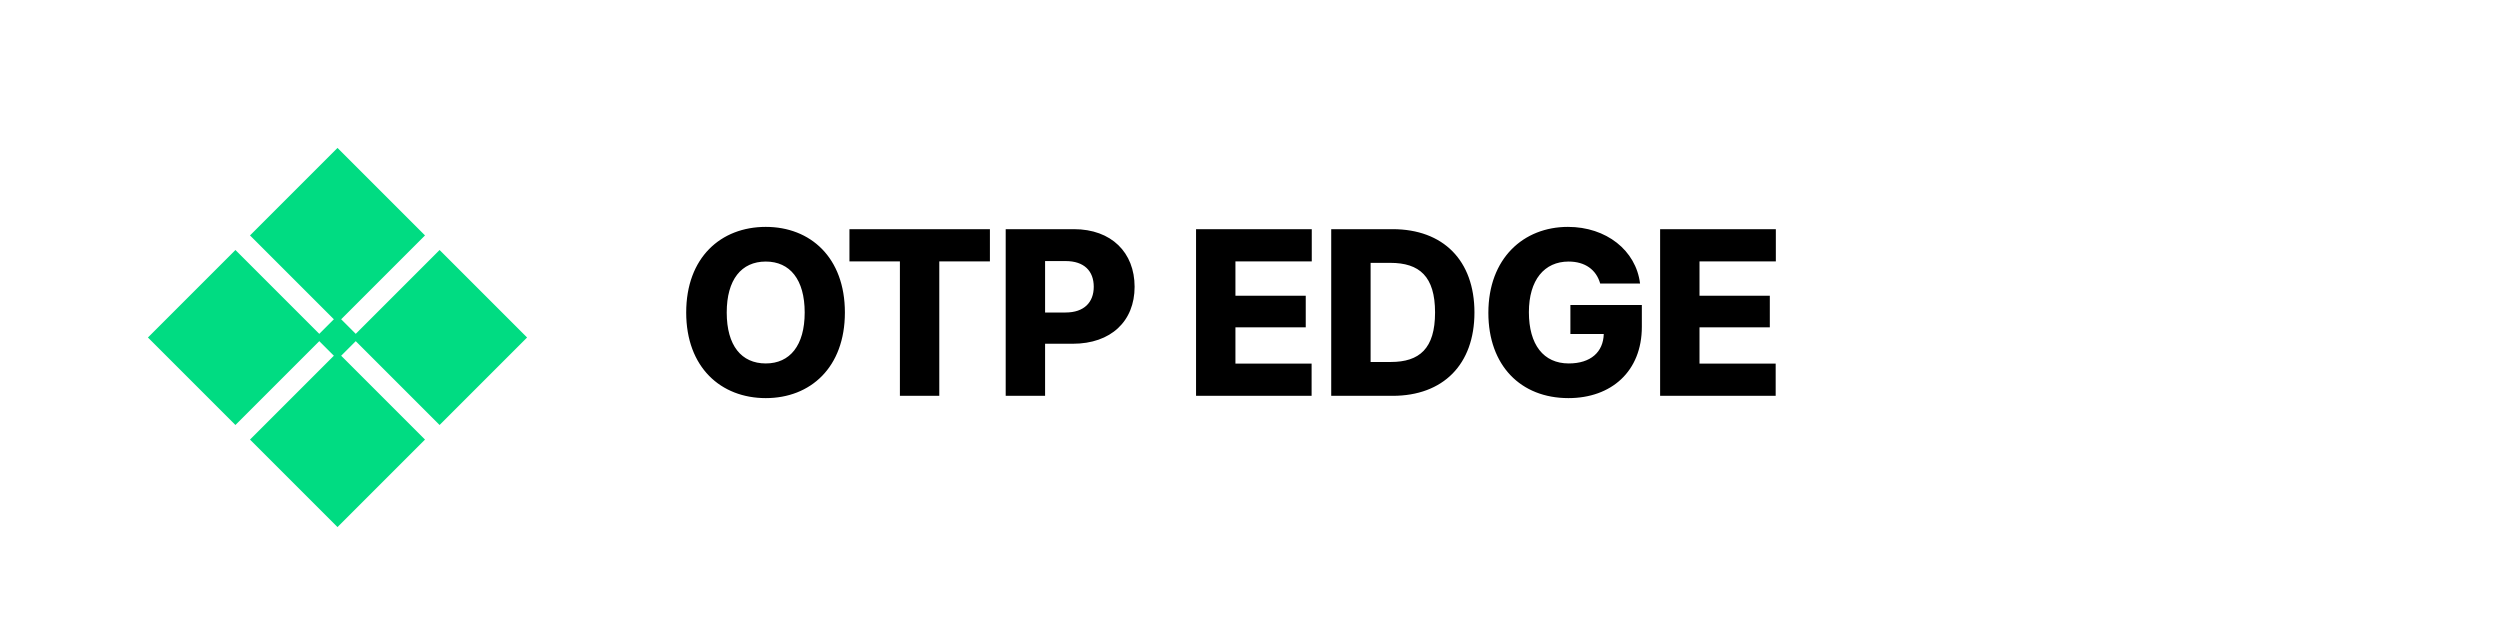
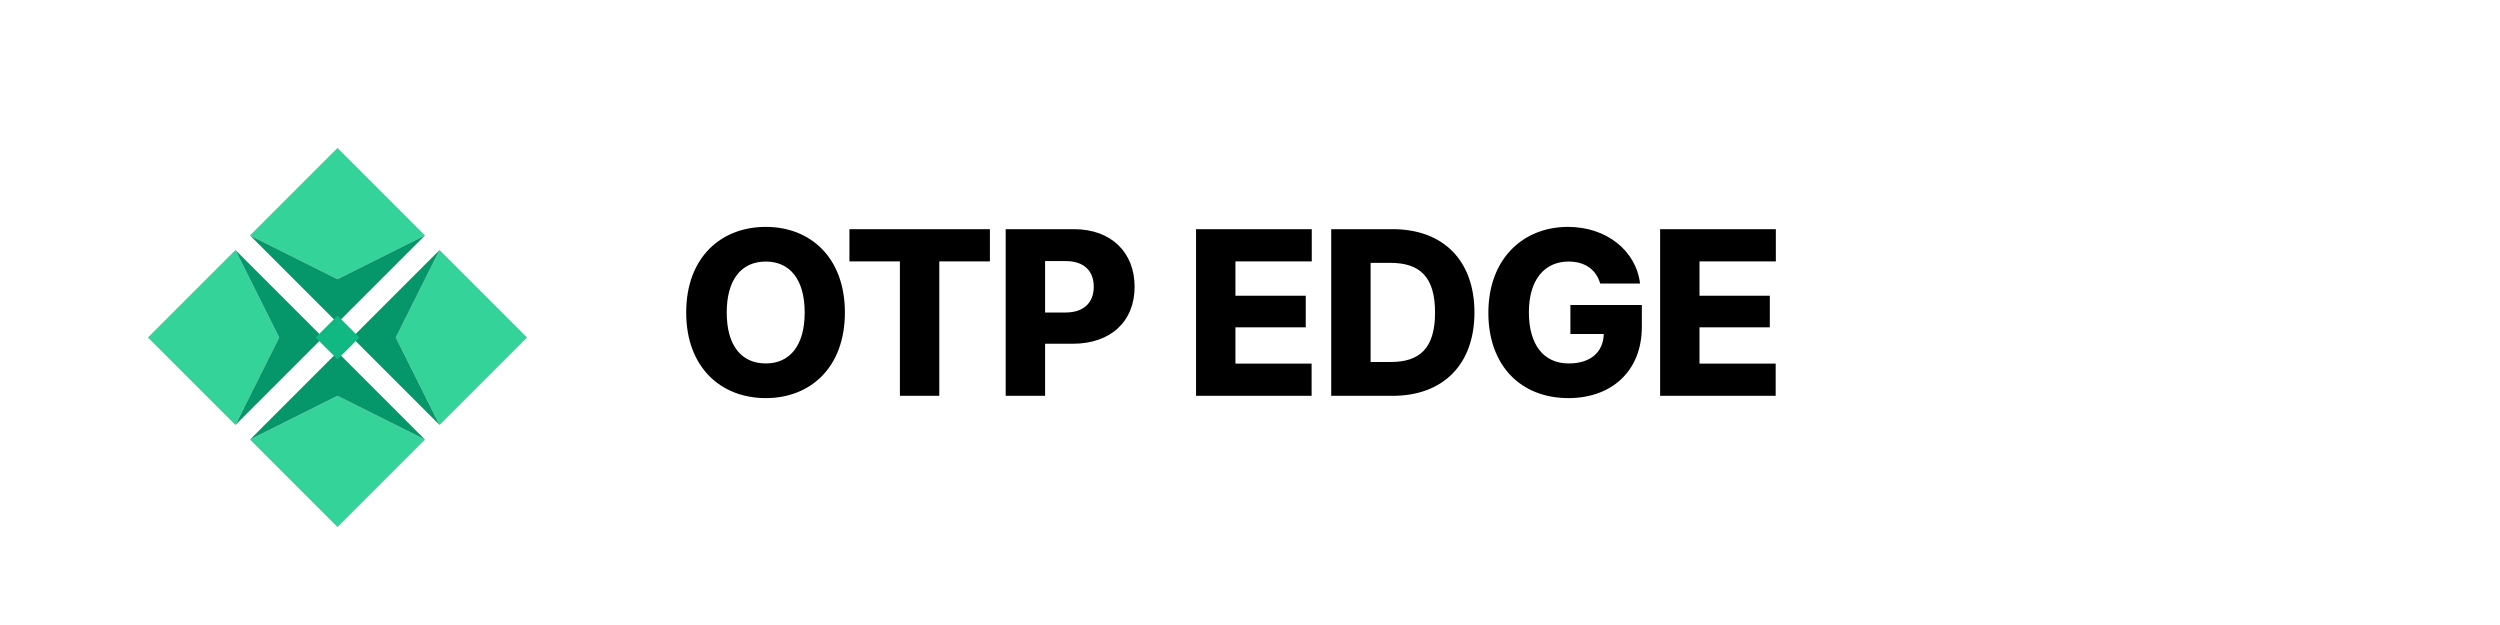
<svg xmlns="http://www.w3.org/2000/svg" width="240" height="60" viewBox="0 0 240 60" fill="none">
  <g transform="translate(10, 10) scale(0.35)">
-     <path d="M64 12L88 36L64 60L40 36L64 12Z" fill="#00DC82" />
-     <path d="M64 68L88 92L64 116L40 92L64 68Z" fill="#00DC82" />
-     <path d="M12 64L36 88L60 64L36 40L12 64Z" fill="#00DC82" />
-     <path d="M68 64L92 88L116 64L92 40L68 64Z" fill="#00DC82" />
-     <path d="M64 58L70 64L64 70L58 64L64 58Z" fill="#00DC82" />
+     <path d="M64 12L88 36L64 48L40 36L64 12Z" fill="#34D399" />
+     <path d="M64 48L88 36L64 60L40 36L64 48Z" fill="#059669" />
+     <path d="M64 116L40 92L64 80L88 92L64 116Z" fill="#34D399" />
+     <path d="M64 80L40 92L64 68L88 92L64 80Z" fill="#059669" />
+     <path d="M12 64L36 40L48 64L36 88L12 64Z" fill="#34D399" />
+     <path d="M48 64L36 40L60 64L36 88L48 64Z" fill="#059669" />
+     <path d="M116 64L92 88L80 64L92 40L116 64Z" fill="#34D399" />
+     <path d="M80 64L92 88L68 64L92 40L80 64Z" fill="#059669" />
+     <path d="M64 58L70 64L64 70L58 64L64 58Z" fill="#10B981" />
  </g>
  <text x="65" y="38" font-family="Inter, sans-serif" font-size="22" font-weight="800" fill="#000000" letter-spacing="-0.02em">OTP EDGE</text>
</svg>
